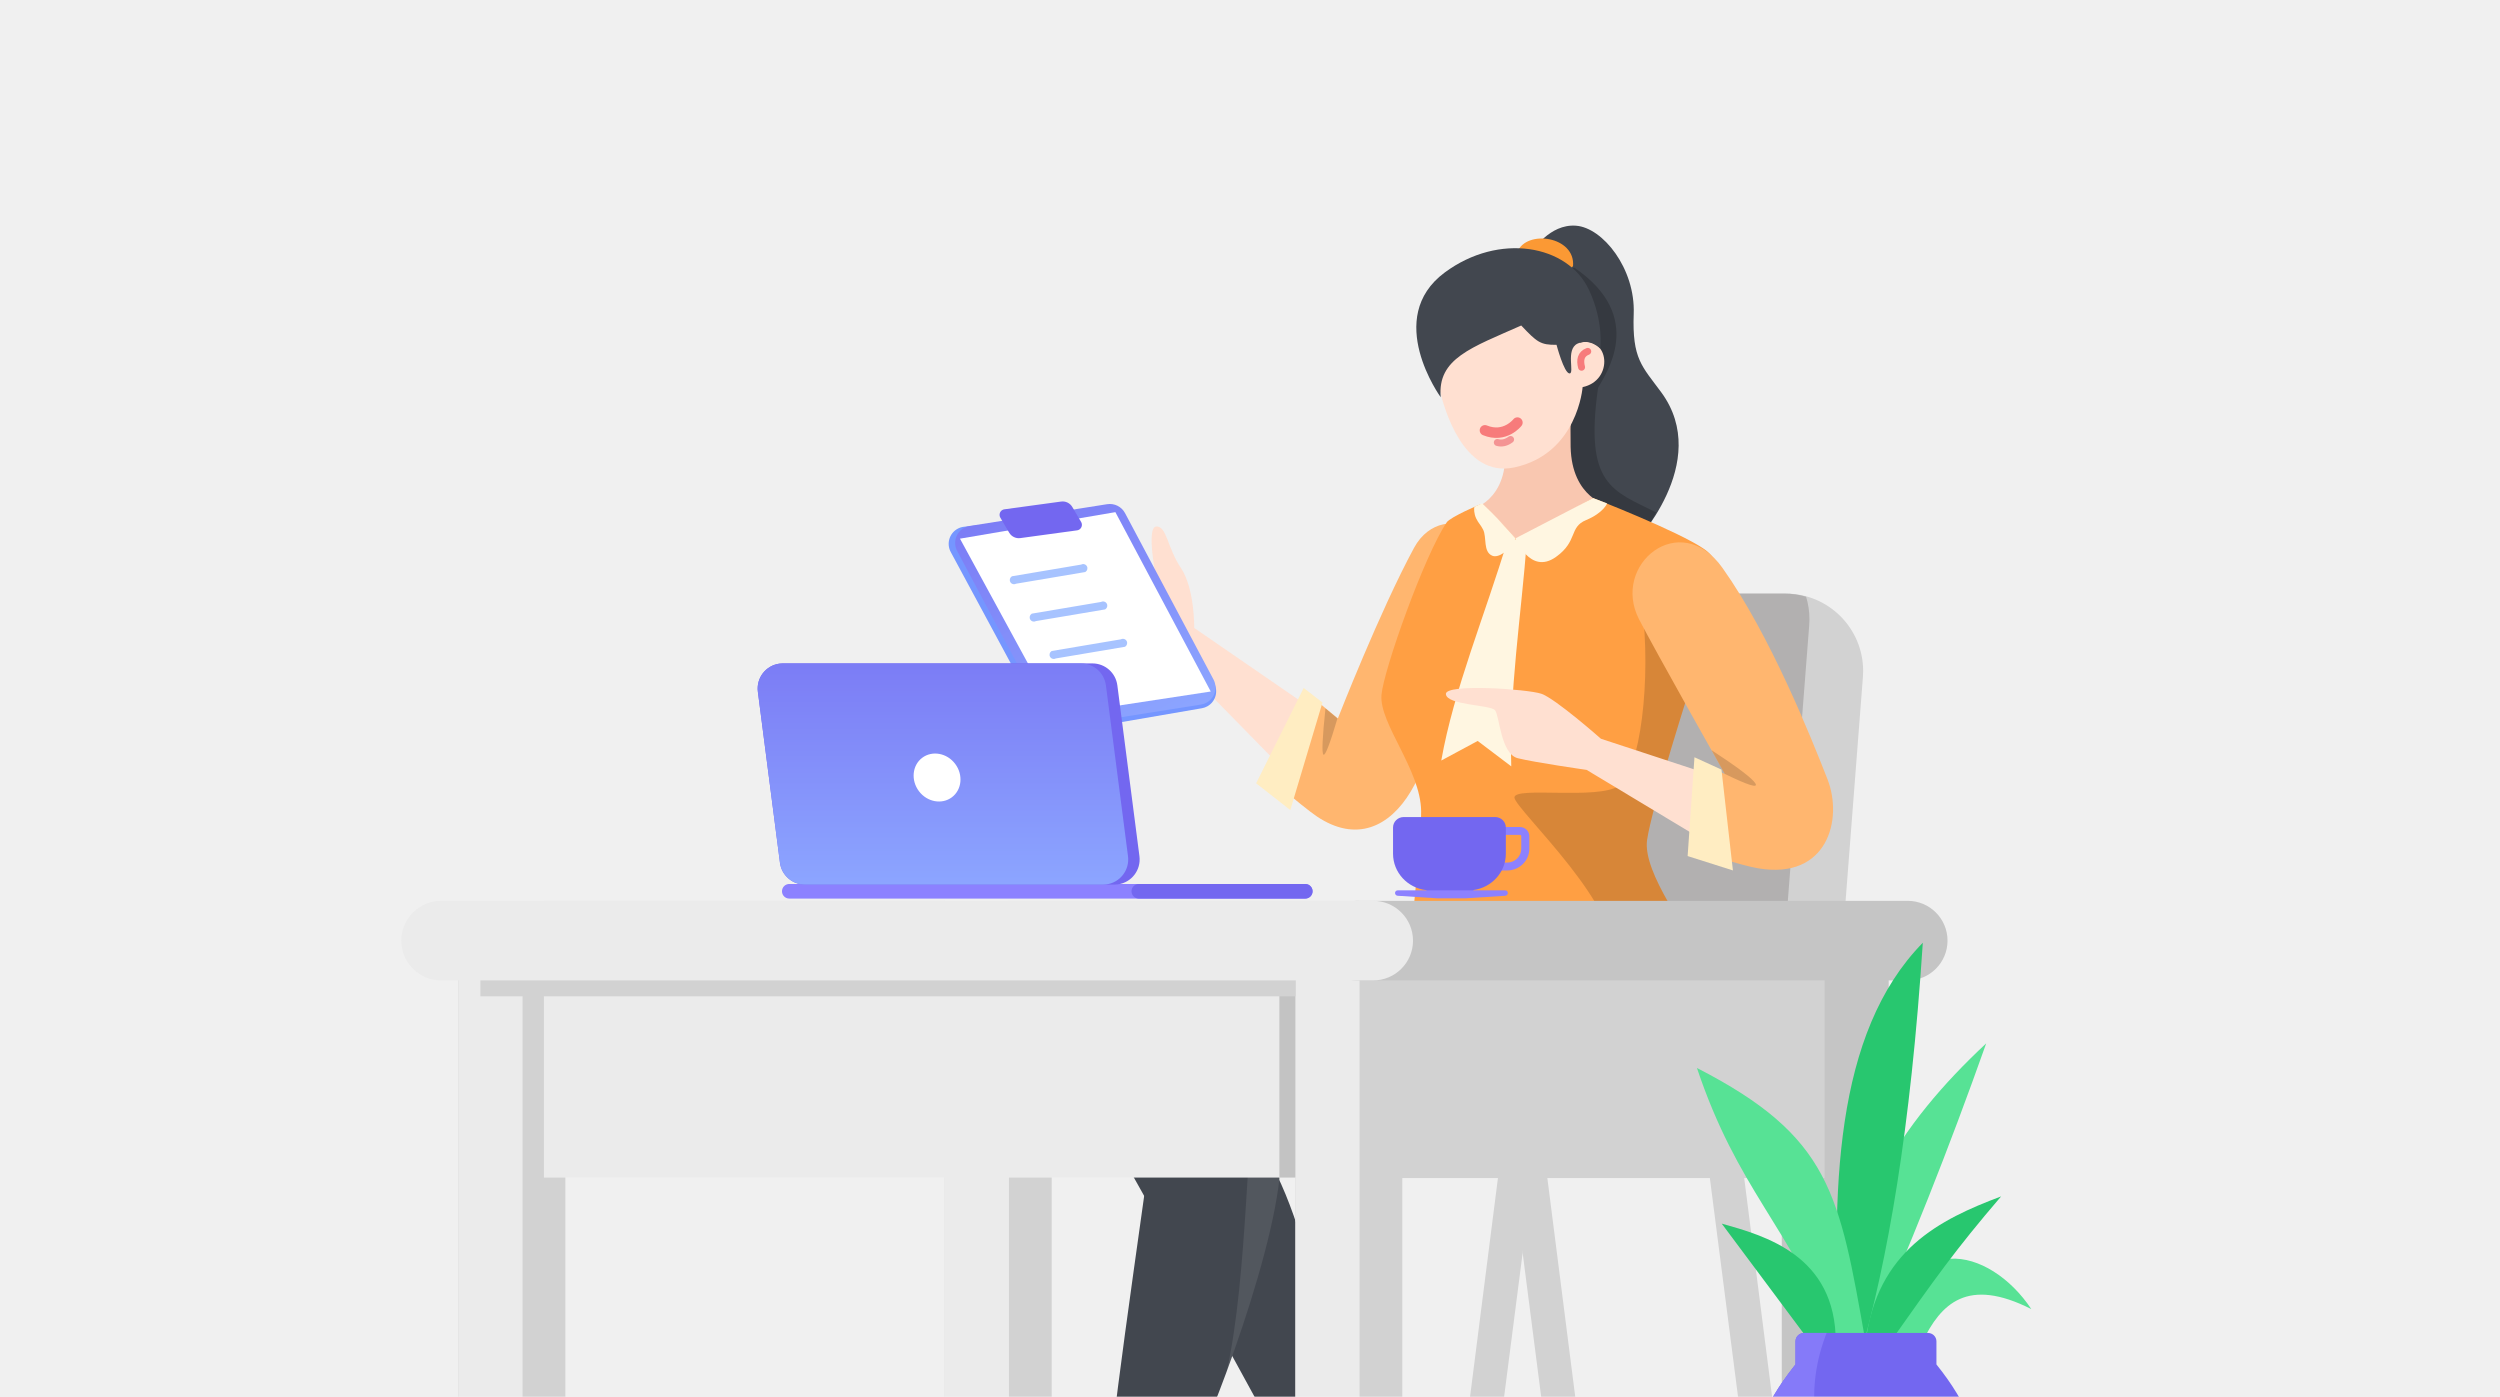
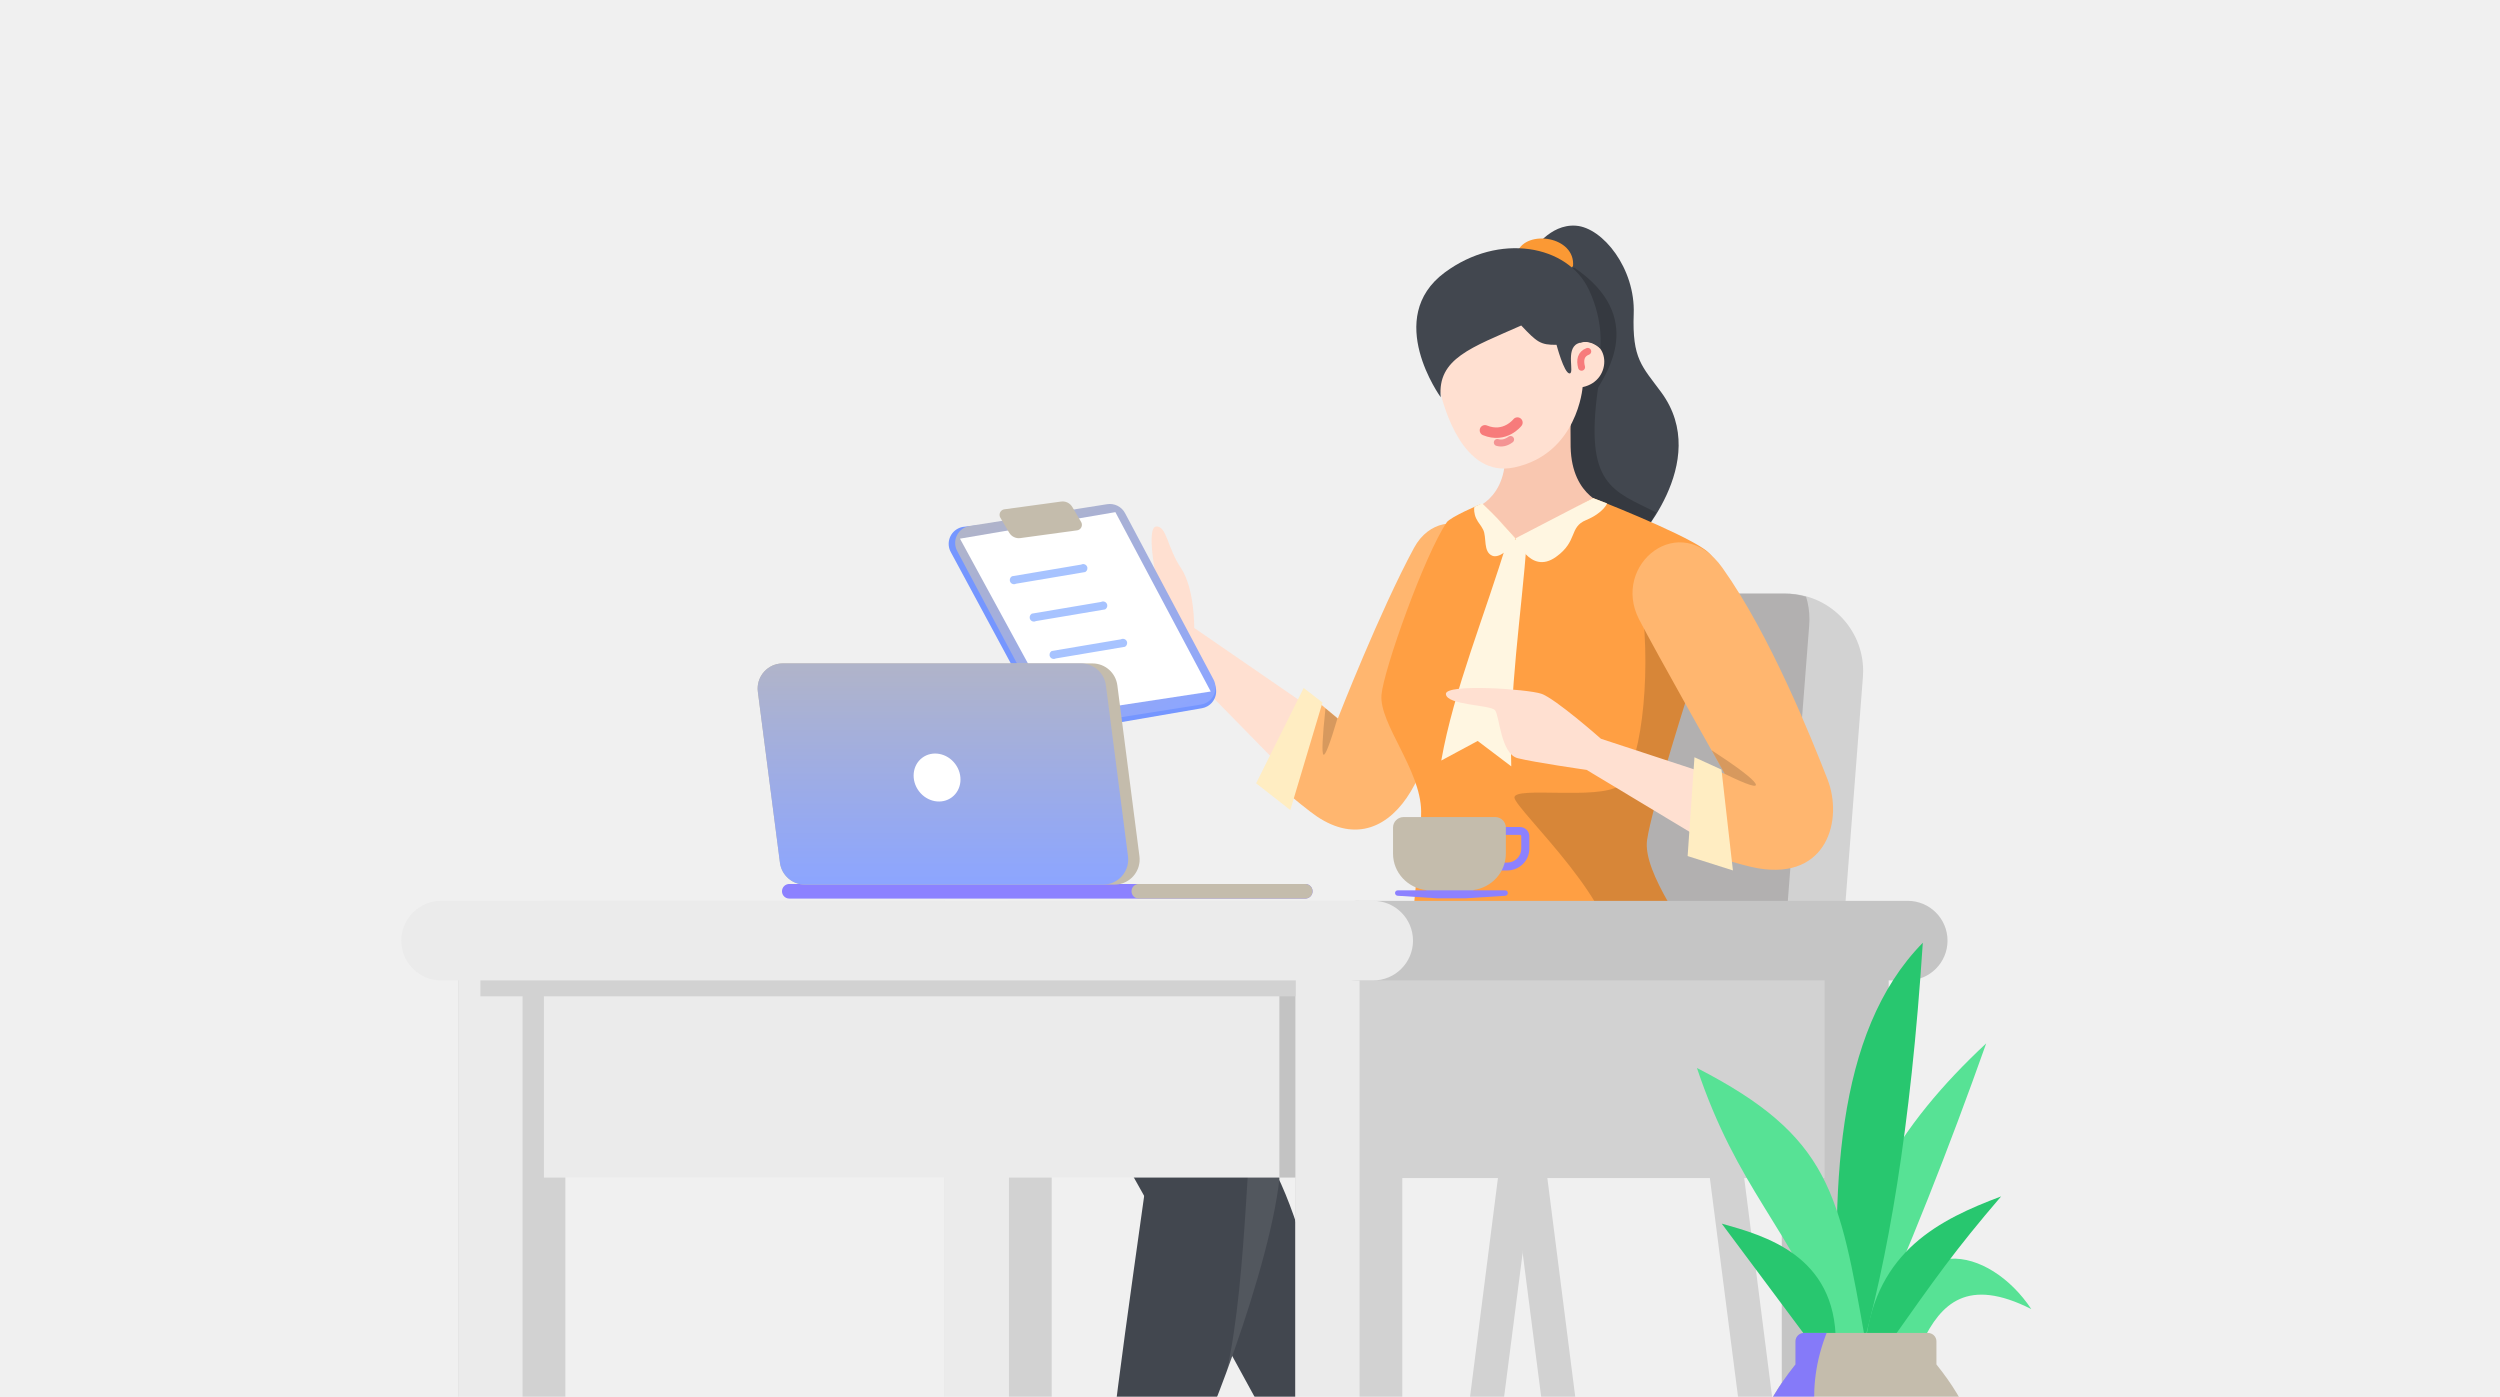
<svg xmlns="http://www.w3.org/2000/svg" xmlns:xlink="http://www.w3.org/1999/xlink" width="358px" height="200px" viewBox="0 0 358 200" version="1.1">
  <defs>
    <path d="M6,0 L352,0 C355.314,-6.08718376e-16 358,2.686 358,6 L358,200 L358,200 L0,200 L0,6 C-4.05812251e-16,2.686 2.686,6.08718376e-16 6,0 Z" id="path-1" />
    <linearGradient x1="68.669%" y1="-53.107%" x2="68.669%" y2="100%" id="linearGradient-3">
-       <stop stop-color="#7367F0" offset="0%" />
+       <stop stop-color="#c4bcac" offset="0%" />
      <stop stop-color="#8CA5FF" offset="100%" />
    </linearGradient>
    <linearGradient x1="68.669%" y1="-53.107%" x2="68.669%" y2="100%" id="linearGradient-4">
-       <stop stop-color="#7367F0" offset="0%" />
+       <stop stop-color="#c4bcac" offset="0%" />
      <stop stop-color="#8CA5FF" offset="100%" />
    </linearGradient>
    <path d="M7.952,0.064 L25.69,0.064 C26.366,0.064 26.914,0.603 26.914,1.268 L26.914,4.578 C31.399,10.144 33.642,15.71 33.642,21.277 C33.642,26.672 31.727,32.066 27.896,37.461 C27.668,37.784 27.293,37.976 26.894,37.976 L6.749,37.976 C6.349,37.976 5.975,37.784 5.746,37.461 C1.915,32.066 0,26.672 0,21.277 C0,15.815 2.159,10.354 6.477,4.893 L6.728,4.578 L6.728,1.268 C6.728,0.603 7.276,0.064 7.952,0.064 Z" id="path-5" />
  </defs>
  <g id="📝-Pages-New" stroke="none" stroke-width="1" fill="none" fill-rule="evenodd">
    <g id="Knowledge-Base" transform="translate(-670, -791)">
      <g id="Illustration" transform="translate(670, 791)">
        <mask id="mask-2" fill="white">
          <use xlink:href="#path-1" />
        </mask>
        <g id="Mask" />
        <g mask="url(#mask-2)">
          <g transform="translate(57, 30)">
            <g id="Chair4" transform="translate(121, 55)">
              <polygon id="Path" fill="#D2D2D2" points="38.077 71.363 28.831 143.879 33.679 143.815 42.925 72.042" />
              <polygon id="Path" fill="#D2D2D2" transform="translate(44.20678, 107.6211) scale(-1, 1) translate(-44.20678, -107.6211) " points="46.406 71.363 37.159 143.879 42.007 143.815 51.254 72.042" />
              <polygon id="Path" fill="#D2D2D2" transform="translate(72.39661, 107.6211) scale(-1, 1) translate(-72.39661, -107.6211) " points="74.596 71.363 65.349 143.879 70.197 143.815 79.444 72.042" />
              <path d="M0,75.186 C-5.12399906e-16,71.002 3.392,67.61 7.576,67.61 L36.218,67.61 C41.936,67.61 46.717,63.261 47.256,57.568 L51.76,10.042 C52.299,4.349 57.08,2.82683167e-15 62.798,0 L77.715,0 C83.839,6.51445281e-16 88.803,4.964 88.803,11.088 C88.803,11.374 88.792,11.659 88.77,11.944 L84.08,72.53 C83.633,78.304 78.817,82.762 73.025,82.762 L7.576,82.762 C3.392,82.762 5.12399906e-16,79.37 0,75.186 Z" id="Path" fill="#D2D2D2" />
              <path d="M77.51,-2.27373675e-13 C78.594,-2.27572851e-13 79.642,0.156 80.632,0.446 C80.945,1.469 81.113,2.555 81.113,3.68 C81.113,3.966 81.102,4.253 81.079,4.538 L76.394,64.893 C75.946,70.666 71.13,75.123 65.339,75.123 L0.071,75.123 L0.001,75.122 C0,75.073 9.36073955e-17,75.024 0,74.974 C6.90201459e-15,70.801 3.383,67.418 7.556,67.418 L36.107,67.418 C41.825,67.418 46.605,63.071 47.146,57.379 L51.645,10.039 C52.185,4.347 56.965,-2.24547053e-13 62.683,-2.27373675e-13 L77.51,-2.27373675e-13 Z" id="Combined-Shape" fill="#B2B0B0" />
            </g>
            <g id="Wom3.4" transform="translate(143, 100) scale(-1, 1) translate(-143, -100) translate(80, 0)">
              <g id="LLeg" transform="translate(28.09581, 104.5721)" fill="#42474F">
                <path d="M15.558,0.024 C22.487,0.333 61.05,8.844 68.057,10.29 C75.063,11.737 80.986,19.561 75.644,28.622 C69.643,38.793 54.16,67.679 50.401,74.191 C48.54,77.414 39.154,75.607 41.359,70.197 C45.469,60.113 47.378,34.78 57.857,25.544 C57.857,25.544 22.616,31.664 7.393,24.653 C-3.67,19.557 -1.167,-0.722 15.558,0.024 Z" id="Path" />
              </g>
              <g id="LArm" transform="translate(48.23367, 44.95087)">
                <path d="M43.754,14.969 C43.754,14.969 43.676,9.343 45.648,6.403 C47.62,3.463 47.698,0.34 49.191,0.442 C50.683,0.544 49.205,7.803 49.205,7.803 C49.205,7.803 51.099,7.081 52.459,6.168 C53.82,5.255 57.945,0.753 58.909,1.551 C60.543,2.91 57.911,10.578 56.477,12.111 C55.038,13.644 47.179,18.687 47.179,18.687 L27.93,38.329 L24.316,28.35 L43.754,14.969 Z" id="Path" fill="#FFE0D1" />
                <path d="M1.174,13.114 C4.398,20.574 10.299,34.278 12.732,38.367 C15.781,43.487 20.589,45.743 26.218,41.944 C27.214,41.272 29.23,39.651 32.266,37.082 L26.756,24.982 C24.374,26.944 23.183,27.925 23.183,27.925 C23.183,27.925 17.134,12.452 12.268,3.488 C8.054,-4.267 -3.732,1.772 1.174,13.114 Z" id="Path" fill="#FFB66F" />
                <path d="M23.245,27.933 C24.328,31.599 24.996,33.326 25.249,33.114 C25.503,32.902 25.406,30.696 24.959,26.496 L23.245,27.933 Z" id="Path" fill-opacity="0.16" fill="#000000" />
                <polygon id="Path-65" fill="#FFEDC2" points="25.387 25.652 29.994 41.05 34.888 37.217 28.077 23.567" />
              </g>
              <g id="Head" transform="translate(19.60132, 0)">
                <g id="Group-21" transform="translate(17.13841, 26.00611) rotate(12) translate(-17.13841, -26.00611) translate(4.638413, 2.506106)">
                  <path d="M15.016,2.524 C15.016,2.524 11.819,-0.875 8.127,0.216 C4.434,1.306 1.095,7.99 2.68,14.273 C4.258,20.557 3.073,21.85 1.159,26.085 C-3.983,37.477 9.656,46.638 9.656,46.638 L24.522,43.484 L19.211,15.738 L15.016,2.524 Z" id="Path" fill="#42474F" />
                  <path d="M9.606,6.059 C0.946,15.119 8.457,21.904 9.872,23.571 C14.734,36.855 10.866,38.412 5.454,42.76 L8.364,46.078 L16.706,42.599 L16.438,5.331 L9.606,6.059 Z" id="Path-50" fill-opacity="0.199" fill="#000000" />
                </g>
                <path d="M13.051,42.433 C13.051,42.433 18.329,41.374 18.485,33.986 C18.642,26.597 17.773,24.075 17.773,24.075 L27.726,23.895 C27.726,23.895 27.835,32.13 27.836,35.109 C27.841,42.351 33.426,43.191 33.426,43.191 C33.426,43.191 32.265,48.92 23.246,49.426 C16.204,49.822 13.051,42.433 13.051,42.433 Z" id="Path" fill="#F9C7B0" />
                <g id="Group-20" transform="translate(27.08848, 21.33915) rotate(12) translate(-27.08848, -21.33915) translate(13.58848, 5.339154)">
                  <path d="M1.995,4.913 C0.754,0.819 7.424,-1.657 9.383,1.292 C9.383,1.292 10.344,4.087 8.341,5.683 C5.631,7.835 1.995,4.913 1.995,4.913 Z" id="Path" fill="#FB9934" />
                  <path d="M3.36,15.846 C-1.08,15.674 -0.356,22.161 4.257,22.152 C4.257,22.152 6.936,31.367 16.237,31.367 C23.791,31.367 24.282,20.627 24.351,18.484 C24.425,16.2 24.434,8.695 24.434,8.695 L3.187,8.685 L3.36,15.846 Z" id="Path" fill="#FFE0D1" />
                  <path d="M5.69,19.846 C6.446,19.639 6.651,15.451 6.651,15.451 C8.913,15.003 9.311,14.493 11.02,11.694 C18.613,13.309 23.767,13.802 24.434,19.35 C24.434,19.35 30.136,6.54 20.146,1.987 C11.358,-2.013 2.087,1.745 0.469,8.729 C-0.677,13.659 0.637,17.28 0.637,17.28 C0.637,17.28 1.788,15.451 3.677,15.908 C5.567,16.365 4.934,20.052 5.69,19.846 Z" id="Path" fill="#42474F" />
                  <path d="M14.608,24.436 C14.608,24.436 16.137,26.901 19.119,26.027" id="Path" stroke="#F77B7B" stroke-width="1.5" stroke-linecap="round" transform="translate(16.86349, 25.32509) rotate(-18) translate(-16.86349, -25.32509) " />
                  <path d="M15.903,27.378 C16.603,27.671 17.267,27.671 17.848,27.334" id="Path" stroke="#F49494" stroke-linecap="round" transform="translate(16.87519, 27.46345) rotate(2) translate(-16.87519, -27.46345) " />
                  <path d="M3.565,19.444 C3.844,18.44 3.72,17.563 2.721,17.162" id="Path-8" stroke="#F77B7B" stroke-linecap="round" transform="translate(3.207757, 18.30307) rotate(-13) translate(-3.207757, -18.30307) " />
                </g>
              </g>
              <g id="Group-19" transform="translate(16.70562, 41.32406)">
                <path d="M34.241,0.88 C34.362,0.874 38.619,2.737 39.109,3.456 C42.302,8.137 48.165,24.612 48.466,28.186 C48.807,32.308 42.859,38.875 42.786,44.843 C42.721,50.812 45.33,68.784 44.318,70.463 C43.314,72.141 36.716,80.116 35.339,80.148 C33.955,80.181 32.921,75.994 30.824,76.085 C28.735,76.176 24.379,81.727 22.501,81.688 C20.631,81.647 1.248,69.377 2.729,65.882 C4.219,62.386 11.134,53.698 10.429,48.935 C9.733,44.173 4.171,26.592 2.163,20.609 C0.163,14.625 -1.448,9.859 2.284,7.284 C6.017,4.71 18.161,0 18.161,0 L29.035,6.078 C29.035,6.078 33.61,0.91 34.241,0.88 Z" id="Path" fill="#FF9F43" />
                <path d="M30.375,5.909 C33.636,16.745 38.112,27.423 39.904,37.585 L34.69,34.778 L29.881,38.419 C30.221,27.854 28.446,16.762 27.63,5.909 L30.375,5.909 Z" id="Path" fill="#FFF6E1" />
                <path d="M11.326,14.23 L11.202,15.106 C9.741,25.988 11.47,39.194 14.467,41.208 C17.525,43.265 29.43,41.247 29.43,42.875 C29.43,44.504 12.978,59.43 15.679,66.566 C17.164,70.489 16.667,73.978 14.187,77.033 L13.468,76.549 C7.848,72.741 1.883,67.879 2.729,65.882 C4.219,62.386 11.134,53.698 10.429,48.935 C9.761,44.363 4.608,27.978 2.42,21.381 L1.723,19.289 C0.913,16.837 0.239,14.615 0.076,12.698 L0.579,12.373 C8.614,7.226 12.197,7.845 11.326,14.23 L11.326,14.23 Z" id="Path" fill-opacity="0.16" fill="#000000" />
                <path d="M16.154,0.767 L18.161,0 L29.274,5.763 C29.274,5.763 27.184,11.076 23.484,8.43 C20.312,6.168 21.65,4.177 19.164,3.15 C16.687,2.123 16.154,0.767 16.154,0.767 Z" id="Path" fill="#FFF6E1" />
                <path d="M29.274,5.763 C30.079,7.551 31.717,8.596 32.563,8.271 C33.961,7.734 33.361,5.597 33.912,4.518 C34.306,3.752 34.561,3.636 34.906,2.917 C35.227,2.257 35.24,1.466 35.158,1.247 L34.065,0.751 C33.063,1.694 32.329,2.417 31.863,2.917 C31.283,3.541 30.419,4.49 29.274,5.763 Z" id="Path" fill="#FFF6E1" />
              </g>
              <g id="RArm" transform="translate(0, 47.66368)">
                <path d="M33.745,28.126 C33.745,28.126 40.288,22.348 42.29,21.678 C44.293,21.007 56.022,20.202 55.949,21.717 C55.864,23.34 49.564,23.247 48.912,24.045 C48.259,24.844 48.11,30.302 45.643,30.915 C43.18,31.528 35.798,32.584 35.798,32.584 L18.138,43.213 L17.383,33.501 L33.745,28.126 Z" id="Path" fill="#FFE0D1" />
                <path d="M16.341,3.661 C9.448,13.369 3.563,28.156 1.304,33.921 C-0.955,39.686 1.324,48.381 11.257,46.674 C12.375,46.482 14.188,46.001 16.696,45.23 L19.07,31.878 C17.029,32.733 16.008,33.161 16.008,33.161 C16.008,33.161 25.88,15.699 28.291,11.017 C32.318,3.2 22.412,-4.892 16.341,3.661 Z" id="Path" fill="#FFB66F" />
                <path d="M16.008,33.161 C12.665,34.79 11.204,35.247 11.624,34.53 C12.045,33.813 14.137,32.225 17.9,29.765 L16.008,33.161 Z" id="Path" fill-opacity="0.16" fill="#000000" />
                <polygon id="Path-64" fill="#FFEDC2" points="16.486 32.544 14.847 46.982 21.331 44.925 20.353 30.776" />
              </g>
              <g id="RLeg" transform="translate(15.94627, 101.5411)">
                <path d="M6.757,0.134 C-1.984,13.276 -1.129,22.783 9.321,28.653 C22.707,36.172 63.994,27.364 63.994,27.364 C63.994,27.364 63.262,33.248 63.994,38.496 C65.907,52.202 75.004,75.037 76.928,77.906 C79.59,81.874 87.697,78.881 87.85,75.577 C88.003,72.274 81.738,30.078 80.785,22.032 C79.838,13.985 76.846,12.816 68.106,10.617 C66.099,10.111 42.356,4.223 40.181,4.395 C27.723,5.378 16.581,3.957 6.757,0.134 Z" id="Path" fill="#42474F" />
                <path d="M16.28,26.462 C29.834,27.977 65.717,24.853 67.158,26.273 C68.534,27.628 68.304,51.208 71.391,64.855 C68.35,56.586 65.059,46.126 63.994,38.496 C63.262,33.248 63.994,27.364 63.994,27.364 L62.592,27.644 C55.277,29.062 21.363,35.15 9.321,28.653 C2.258,24.842 -0.475,18.942 1.123,10.952 C3.049,20.377 8.102,25.547 16.28,26.462 Z" id="Path" fill-opacity="0.192" fill="#FFFFFF" opacity="0.44" />
                <ellipse id="Oval" fill-opacity="0.192" fill="#FFFFFF" transform="translate(86.56548, 23.11196) rotate(13) translate(-86.56548, -23.11196) " cx="86.565" cy="23.112" rx="2.278" ry="4.168" />
                <ellipse id="Oval" fill-opacity="0.192" fill="#FFFFFF" transform="translate(75.93463, 20.45977) rotate(-16) translate(-75.93463, -20.45977) " cx="75.935" cy="20.46" rx="3.037" ry="4.547" />
              </g>
            </g>
            <g id="Example-Task1" transform="translate(97.77145, 58.16383) rotate(-28) translate(-97.77145, -58.16383) translate(85.27145, 37.16383)">
              <g id="Group-3" transform="translate(-0, -0)">
                <path d="M3.716,1.906 L22.562,9.467 C23.474,9.833 24.082,10.706 24.108,11.688 L24.819,38.439 C24.855,39.799 23.781,40.931 22.421,40.967 C22.137,40.975 21.855,40.933 21.585,40.845 L2.19,34.461 C1.184,34.13 0.502,33.193 0.496,32.135 L0.334,4.207 C0.326,2.846 1.423,1.737 2.784,1.729 C3.103,1.727 3.42,1.787 3.716,1.906 Z" id="Rectangle" fill="#7596FF" fill-rule="nonzero" />
                <path d="M4.482,2.186 L23.325,8.676 C24.32,9.019 24.987,9.954 24.987,11.006 L24.987,37.988 C24.987,39.348 23.884,40.452 22.523,40.452 C22.25,40.452 21.979,40.406 21.72,40.317 L2.877,33.827 C1.883,33.484 1.216,32.549 1.216,31.497 L1.216,4.515 C1.216,3.155 2.319,2.051 3.68,2.051 C3.953,2.051 4.224,2.097 4.482,2.186 Z" id="Rectangle" fill="url(#linearGradient-3)" />
                <polygon id="Rectangle" fill="#FFFFFF" fill-rule="nonzero" points="2.399 3.14 23.831 10.235 23.831 39.326 2.691 31.91" />
-                 <path d="M9.99,2.414 L17.686,5.25 C18.291,5.473 18.703,6.037 18.731,6.682 L18.84,9.177 C18.859,9.618 18.517,9.992 18.075,10.011 C17.969,10.016 17.863,9.999 17.764,9.962 L10.068,7.126 C9.463,6.903 9.051,6.339 9.023,5.695 L8.914,3.199 C8.895,2.758 9.238,2.384 9.679,2.365 C9.785,2.361 9.891,2.377 9.99,2.414 Z" id="Rectangle" fill="#7367F0" fill-rule="nonzero" />
+                 <path d="M9.99,2.414 L17.686,5.25 C18.291,5.473 18.703,6.037 18.731,6.682 L18.84,9.177 C18.859,9.618 18.517,9.992 18.075,10.011 C17.969,10.016 17.863,9.999 17.764,9.962 L10.068,7.126 C9.463,6.903 9.051,6.339 9.023,5.695 L8.914,3.199 C8.895,2.758 9.238,2.384 9.679,2.365 C9.785,2.361 9.891,2.377 9.99,2.414 Z" id="Rectangle" fill="#c4bcac" fill-rule="nonzero" />
                <path d="M15.985,14.567 C16.321,14.567 16.593,14.839 16.593,15.173 C16.593,15.484 16.358,15.74 16.056,15.775 L15.985,15.779 L6.456,12.605 C6.12,12.605 5.848,12.334 5.848,11.999 C5.848,11.688 6.083,11.432 6.385,11.397 L6.456,11.393 L15.985,14.567 Z" id="Path" fill="#A7C3FF" />
                <path d="M15.985,20.628 C16.321,20.628 16.593,20.899 16.593,21.234 C16.593,21.545 16.358,21.801 16.056,21.836 L15.985,21.84 L6.456,18.666 C6.12,18.666 5.848,18.394 5.848,18.06 C5.848,17.749 6.083,17.493 6.385,17.458 L6.456,17.454 L15.985,20.628 Z" id="Path" fill="#A7C3FF" />
                <path d="M15.985,26.689 C16.321,26.689 16.593,26.96 16.593,27.295 C16.593,27.605 16.358,27.862 16.056,27.897 L15.985,27.901 L6.456,24.726 C6.12,24.726 5.848,24.455 5.848,24.12 C5.848,23.809 6.083,23.553 6.385,23.518 L6.456,23.514 L15.985,26.689 Z" id="Path" fill="#A7C3FF" />
              </g>
            </g>
            <g id="Group-26" transform="translate(0, 99)">
              <g id="Group-25" transform="translate(8.649351, 0)">
                <polygon id="Rectangle" fill="#D2D2D2" points="69.648 3.799 84.956 3.799 84.956 100.493 69.648 100.493" />
                <polygon id="Rectangle" fill="#EBEBEB" points="69.648 -1.78512303e-13 78.833 -1.78512303e-13 78.833 100.493 69.648 100.493" />
                <polygon id="Rectangle" fill="#D2D2D2" points="1.05161699e-15 3.799 75.777 3.799 75.777 32.801 15.308 32.801 15.308 100.493 1.05161699e-15 100.493" />
                <polygon id="Rectangle" fill="#EBEBEB" points="1.01974981e-15 3.799 9.185 3.799 9.185 100.493 1.01974981e-15 100.493" />
              </g>
              <g id="Group-25">
                <polygon id="Rectangle" fill="#C5C5C5" points="198.15 3.799 213.459 3.799 213.459 100.493 198.15 100.493" />
                <polygon id="Rectangle" fill="#D2D2D2" points="128.503 3.799 204.28 3.799 204.28 39.699 143.811 39.699 143.811 100.493 128.503 100.493" />
                <polygon id="Rectangle" fill="#EBEBEB" points="20.89 -2.81575148e-13 137.599 -4.04882098e-13 137.599 39.628 20.89 39.628" />
                <polygon id="Rectangle" fill="#C3C3C3" points="126.207 3.799 135.392 3.799 135.392 39.628 126.207 39.628" />
                <polygon id="Rectangle" fill="#EBEBEB" points="128.503 3.799 137.688 3.799 137.688 100.493 128.503 100.493" />
                <path d="M137.299,0 L216.186,0 C219.333,2.97461293e-15 221.885,2.551 221.885,5.698 C221.885,8.845 219.333,11.396 216.186,11.396 L137.299,11.396 C134.152,11.396 131.601,8.845 131.601,5.698 C131.601,2.551 134.152,5.7810075e-16 137.299,0 Z" id="Rectangle" fill="#C5C5C5" />
                <polygon id="Rectangle" fill="#D2D2D2" points="11.794 2.279 128.503 2.279 128.503 13.676 11.794 13.676" />
                <path d="M6.164,-1.78139615e-14 L139.644,-1.78139615e-14 C142.791,6.58155786e-15 145.342,2.551 145.342,5.698 C145.342,8.845 142.791,11.396 139.644,11.396 L6.164,11.396 C3.017,11.396 0.466,8.845 0.466,5.698 C0.466,2.551 3.017,-1.90122176e-14 6.164,-1.78139615e-14 Z" id="Rectangle" fill="#EBEBEB" />
              </g>
            </g>
            <g id="Cup" transform="translate(152, 93) scale(-1, 1) translate(-152, -93) translate(142, 87)">
              <path d="M5.196,1.431 L1.346,1.431 C0.603,1.431 0,2.018 0,2.743 L0,4.541 C0,6.259 1.428,7.651 3.19,7.651 L5.196,7.651 C5.514,7.651 5.773,7.4 5.773,7.089 C5.773,6.778 5.514,6.526 5.196,6.526 L3.19,6.526 C2.065,6.526 1.154,5.638 1.154,4.541 L1.154,2.743 C1.154,2.64 1.24,2.556 1.346,2.556 L5.196,2.556 C5.514,2.556 5.773,2.304 5.773,1.993 C5.773,1.683 5.514,1.431 5.196,1.431 Z" id="Path" fill="#8C81FF" />
-               <path d="M17.979,0 C18.828,0 19.517,0.672 19.517,1.5 L19.517,5.25 C19.517,7.95 17.427,10.174 14.738,10.467 L14.737,11.25 L8.003,11.25 L8.003,10.45 C5.382,10.096 3.363,7.903 3.363,5.25 L3.363,1.5 C3.363,0.672 4.052,0 4.902,0 L17.979,0 Z" id="Path" fill="#7367F0" />
+               <path d="M17.979,0 C18.828,0 19.517,0.672 19.517,1.5 L19.517,5.25 C19.517,7.95 17.427,10.174 14.738,10.467 L14.737,11.25 L8.003,11.25 L8.003,10.45 C5.382,10.096 3.363,7.903 3.363,5.25 L3.363,1.5 C3.363,0.672 4.052,0 4.902,0 L17.979,0 Z" id="Path" fill="#c4bcac" />
              <path d="M3.452,10.5 L18.856,10.5 C19.063,10.5 19.231,10.668 19.231,10.875 C19.231,11.086 19.067,11.261 18.857,11.274 L13.196,11.641 L13.196,11.641 L9.157,11.641 L3.451,11.274 C3.241,11.261 3.077,11.086 3.077,10.875 C3.077,10.668 3.245,10.5 3.452,10.5 Z" id="Rectangle" fill="#8C81FF" />
            </g>
            <g id="FacingBack-Laptop3" transform="translate(51, 65)">
              <path d="M5.027,31.585 L78.915,31.585 C79.493,31.585 79.961,32.053 79.961,32.631 C79.961,33.209 79.493,33.677 78.915,33.677 L5.027,33.677 C4.45,33.677 3.981,33.209 3.981,32.631 C3.981,32.053 4.45,31.585 5.027,31.585 Z" id="Rectangle" fill="#8C81FF" />
-               <path d="M55.078,31.585 L78.915,31.585 C79.493,31.585 79.961,32.053 79.961,32.631 C79.961,33.209 79.493,33.677 78.915,33.677 L55.078,33.677 C54.5,33.677 54.032,33.209 54.032,32.631 C54.032,32.053 54.5,31.585 55.078,31.585 Z" id="Rectangle" fill="#7367F0" />
-               <path d="M4.095,0 L48.433,0 C50.243,-7.76541381e-16 51.772,1.344 52.004,3.138 L55.168,27.614 C55.423,29.586 54.031,31.391 52.059,31.646 C51.906,31.665 51.752,31.675 51.597,31.675 L7.26,31.675 C5.45,31.675 3.921,30.332 3.689,28.537 L0.525,4.062 C0.27,2.09 1.662,0.285 3.634,0.03 C3.787,0.01 3.941,2.8351131e-17 4.095,0 Z" id="Rectangle" fill="#7367F0" />
+               <path d="M55.078,31.585 L78.915,31.585 C79.493,31.585 79.961,32.053 79.961,32.631 C79.961,33.209 79.493,33.677 78.915,33.677 L55.078,33.677 C54.5,33.677 54.032,33.209 54.032,32.631 C54.032,32.053 54.5,31.585 55.078,31.585 Z" id="Rectangle" fill="#c4bcac" />
+               <path d="M4.095,0 L48.433,0 C50.243,-7.76541381e-16 51.772,1.344 52.004,3.138 L55.168,27.614 C55.423,29.586 54.031,31.391 52.059,31.646 C51.906,31.665 51.752,31.675 51.597,31.675 L7.26,31.675 C5.45,31.675 3.921,30.332 3.689,28.537 L0.525,4.062 C0.27,2.09 1.662,0.285 3.634,0.03 C3.787,0.01 3.941,2.8351131e-17 4.095,0 Z" id="Rectangle" fill="#c4bcac" />
              <path d="M4.095,0 L46.795,0 C48.605,9.99815459e-16 50.133,1.344 50.366,3.138 L53.53,27.614 C53.785,29.586 52.393,31.391 50.421,31.646 C50.268,31.665 50.114,31.675 49.959,31.675 L7.26,31.675 C5.45,31.675 3.921,30.332 3.689,28.537 L0.525,4.062 C0.27,2.09 1.662,0.285 3.634,0.03 C3.787,0.01 3.941,1.36061876e-15 4.095,0 Z" id="Rectangle" fill="url(#linearGradient-4)" />
              <ellipse id="Oval" fill="#FFFFFF" transform="translate(26.18607, 16.34168) rotate(-37) translate(-26.18607, -16.34168) " cx="26.186" cy="16.342" rx="3.249" ry="3.536" />
            </g>
            <g id="Group-79" transform="translate(186, 105)">
              <g id="Group-86">
                <path d="M23.979,58.234 C30.346,43.991 36.13,29.363 41.424,14.412 C29.228,25.78 19.744,39.63 21.095,58.234 L23.979,58.234 Z" id="Path-113" fill="#57E295" />
                <path d="M20.586,59.721 C19.079,35.435 19.718,12.88 32.347,0 C30.605,26.665 27.346,45.45 23.219,59.721 L20.586,59.721 Z" id="Rectangle" fill="#28C76F" />
                <path d="M20.007,57.192 C12.951,40.221 5.861,35.356 2.45563569e-14,17.935 C19.181,27.771 20.383,35.893 24.148,57.192 L20.007,57.192 Z" id="Path-112" fill="#57E295" />
                <path d="M16.209,57.192 L3.551,40.221 C9.665,41.944 19.883,44.735 19.883,57.192 L16.209,57.192 Z" id="Path-114" fill="#28C76F" />
                <path d="M28.048,57.192 L32.271,57.192 C34.954,51.651 38.735,47.837 47.884,52.461 C41.887,43.427 29.583,40.694 28.048,57.192 Z" id="Path-116" fill="#57E295" />
                <path d="M24.164,57.192 L27.675,57.192 C34.12,48.078 36.891,44.106 43.56,36.323 C34.774,39.62 25.756,44.106 24.164,57.192 Z" id="Path-117" fill="#28C76F" />
              </g>
              <g id="Group-85" transform="translate(7.384615, 55.8125)">
                <mask id="mask-6" fill="white">
                  <use xlink:href="#path-5" />
                </mask>
-                 <use id="Rectangle" fill="#7367F0" xlink:href="#path-5" />
+                 <use id="Rectangle" fill="#c4bcac" xlink:href="#path-5" />
                <path d="M-4.282,-0.978 L11.622,-0.978 C4.008,16.458 19.027,26.784 11.622,44.155 L-4.282,44.155 L-4.282,-0.978 Z" id="Rectangle" fill="#857AF9" mask="url(#mask-6)" />
              </g>
            </g>
          </g>
        </g>
      </g>
    </g>
  </g>
</svg>
